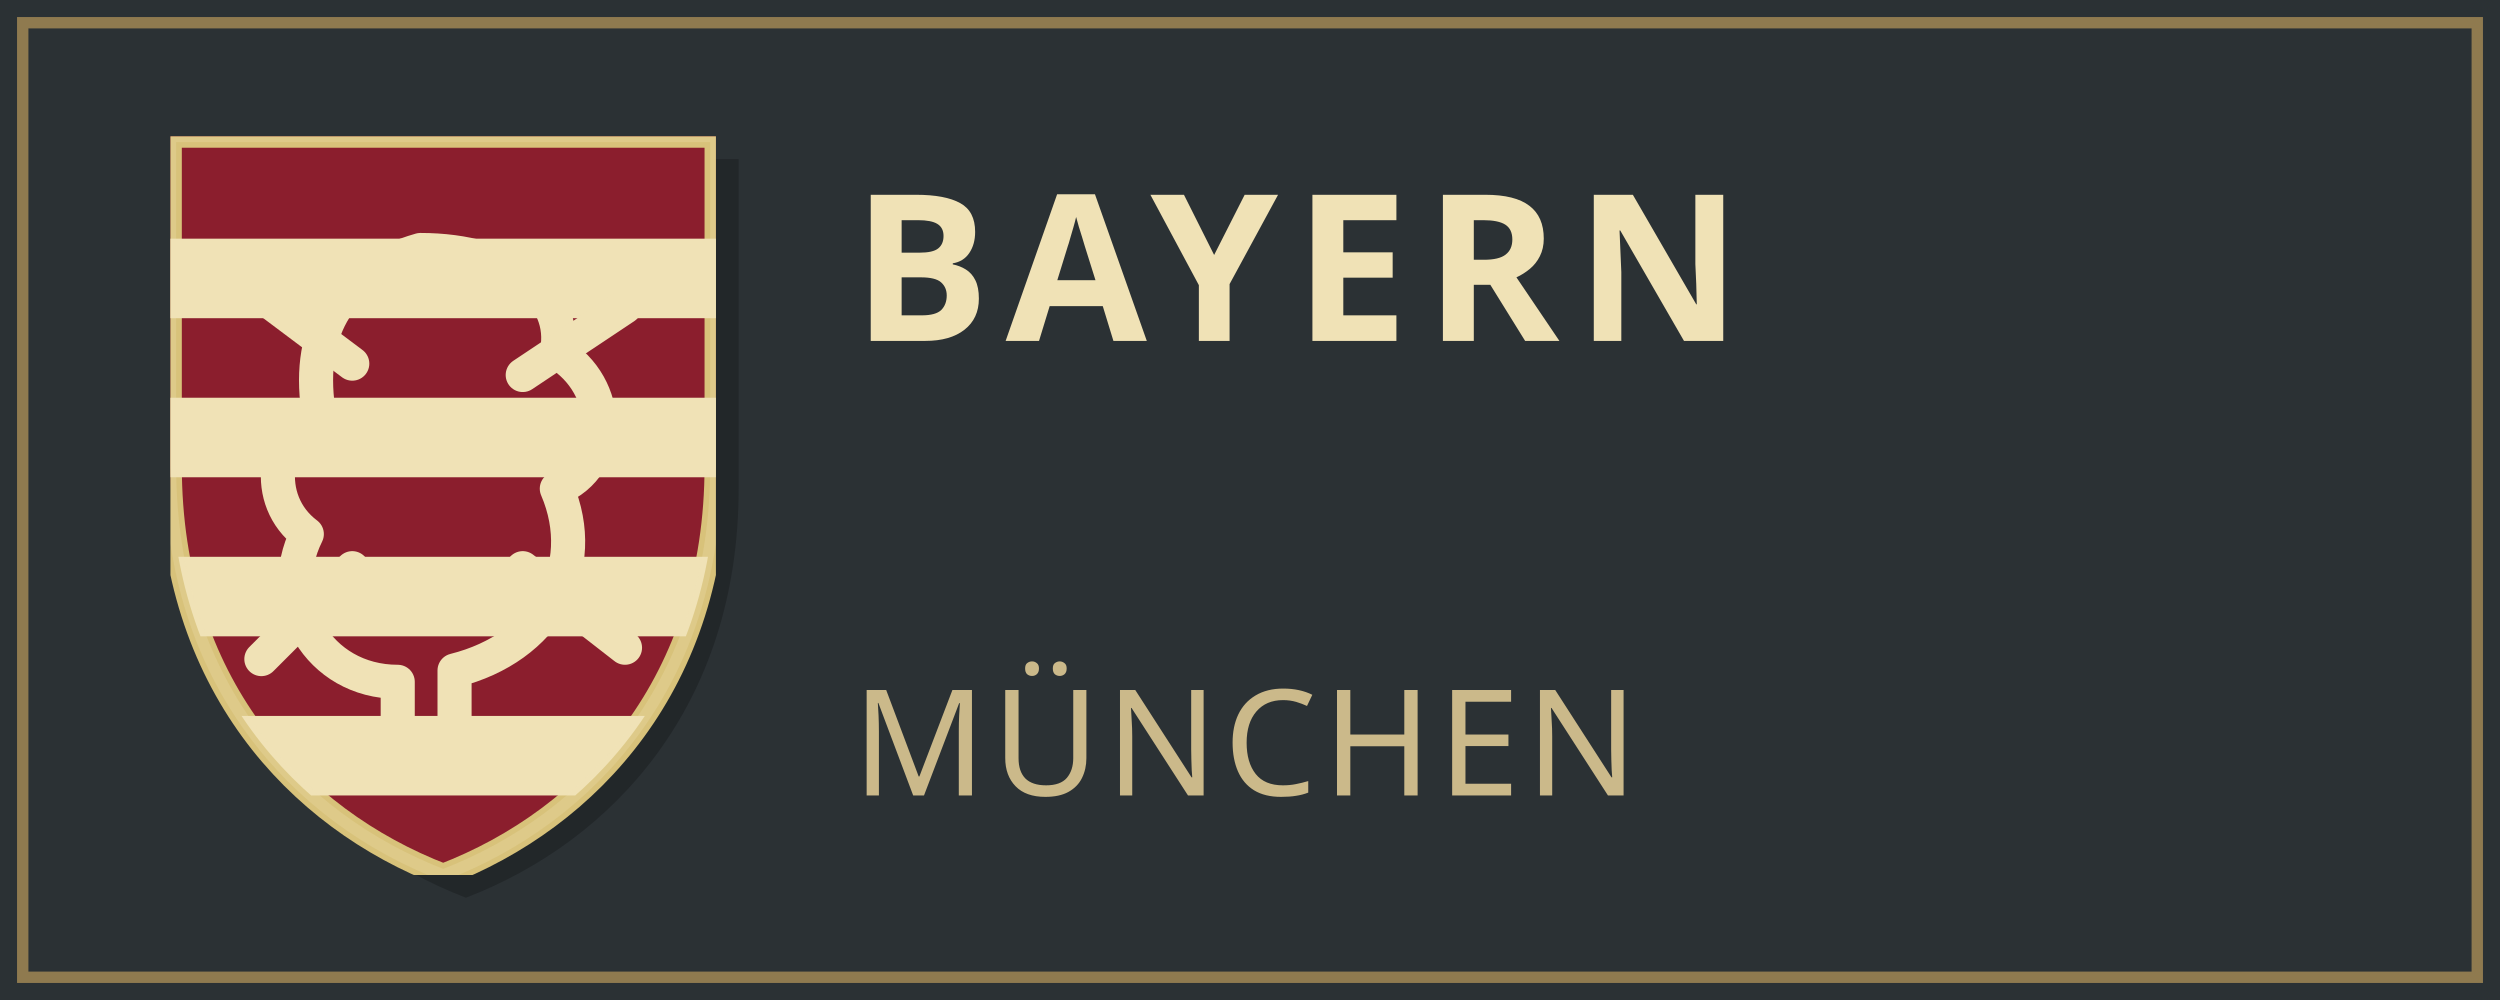
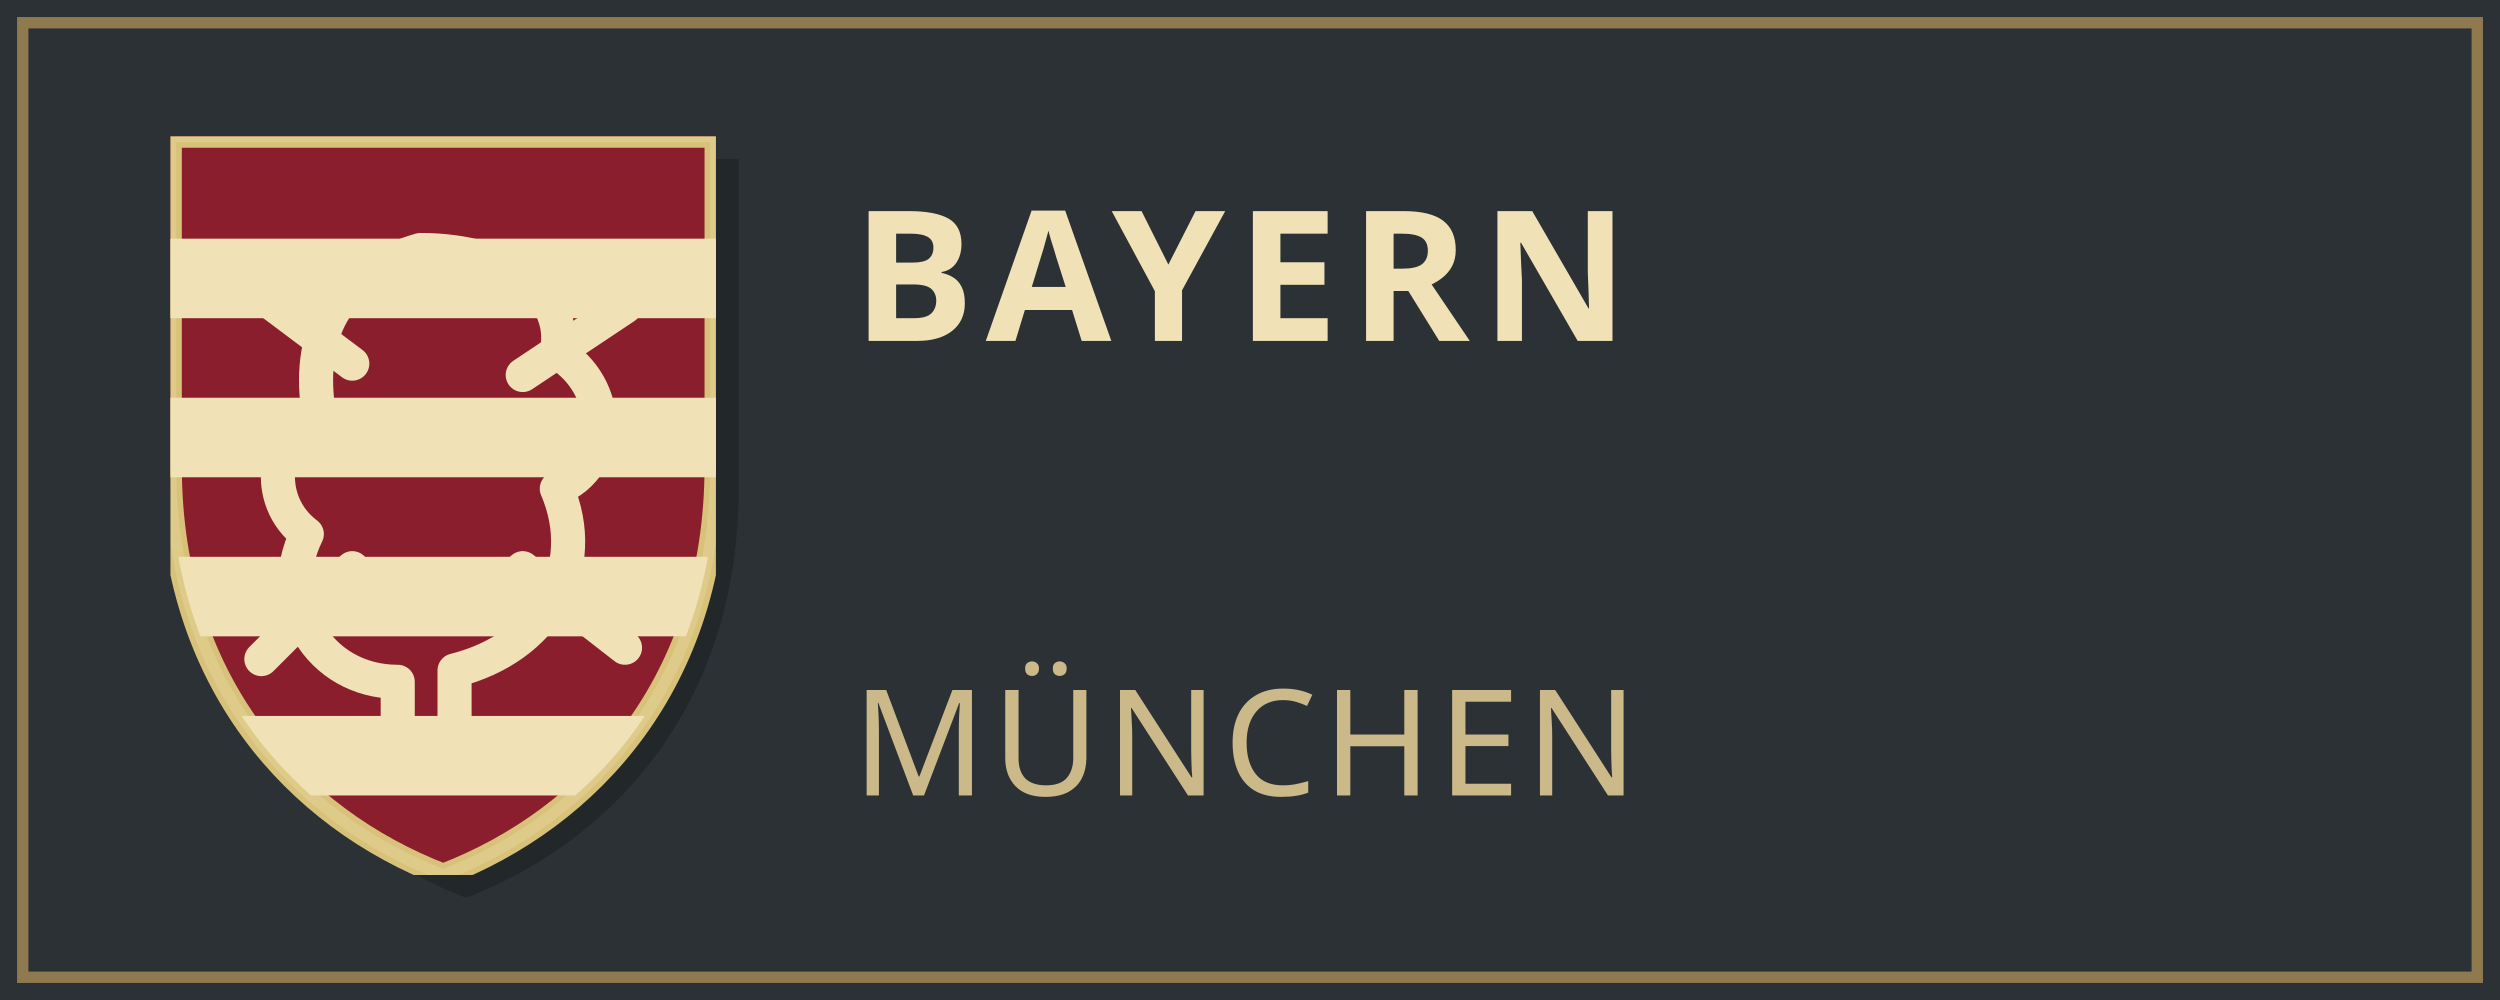
<svg xmlns="http://www.w3.org/2000/svg" width="220" height="88" viewBox="0 0 220 88">
  <defs>
    <symbol id="shield-base" viewBox="0 0 48 65">
      <path d="M0 0 H48 V29                C48 48 37 60 24 65                C11 60 0 48 0 29 Z" />
    </symbol>
    <symbol id="hessen-shield" viewBox="0 0 48 65">
      <use href="#shield-base" fill="#8B1E2D" stroke="#D8C27A" stroke-width="2" />
      <g clip-path="url(#shieldClip)">
        <rect x="0" y="9" width="48" height="7" fill="#F0E2B6" />
        <rect x="0" y="23" width="48" height="7" fill="#F0E2B6" />
        <rect x="0" y="37" width="48" height="7" fill="#F0E2B6" />
        <rect x="0" y="51" width="48" height="7" fill="#F0E2B6" />
        <path d="M22 10                  C15 12 12 17 13 24                  C9 26 8 32 12 35                  C9 41 13 48 20 48                  L20 56                  L25 56                  L25 47                  C33 45 37 38 34 31                  C39 29 39 22 34 19                  C35 14 30 10 22 10 Z" fill="none" stroke="#F0E2B6" stroke-width="3" stroke-linecap="round" stroke-linejoin="round" />
        <path d="M16 20 L8 14                  M31 21 L40 15                  M16 38 L8 46                  M31 38 L40 45" fill="none" stroke="#F0E2B6" stroke-width="3" stroke-linecap="round" />
      </g>
      <use href="#shield-base" fill="none" stroke="#F0E2B6" stroke-width="1" opacity="0.25" />
    </symbol>
    <clipPath id="shieldClip">
      <path d="M0 0 H48 V29                C48 48 37 60 24 65                C11 60 0 48 0 29 Z" />
    </clipPath>
  </defs>
  <rect x="0" y="0" width="220" height="88" fill="#2B3134" />
  <rect x="2" y="2" width="216" height="84" rx="0" fill="#2B3134" stroke="#8F7A4F" stroke-width="1" />
  <use href="#shield-base" x="17" y="14" width="48" height="65" fill="#111315" opacity="0.35" />
  <use href="#hessen-shield" x="15" y="12" width="48" height="65" />
-   <text x="75" y="30" font-family="Futura, 'Futura PT', 'Trebuchet MS', sans-serif" font-size="18" font-weight="700" letter-spacing="1.4" fill="#F0E2B6">
+   <text x="75" y="30" font-family="'D-DIN', 'DIN 1451', sans-serif" font-size="16" font-weight="700" letter-spacing="1" fill="#F0E2B6">
    BAYERN
  </text>
-   <text x="75" y="50" font-family="Futura, 'Futura PT', 'Trebuchet MS', sans-serif" font-size="18" font-weight="700" letter-spacing="1.4" fill="#F0E2B6">
+   <text x="75" y="50" font-family="'D-DIN', 'DIN 1451', sans-serif" font-size="16" font-weight="700" letter-spacing="1" fill="#F0E2B6">
    
  </text>
-   <text x="75" y="70" font-family="Futura, 'Futura PT', 'Trebuchet MS', sans-serif" font-size="13" font-weight="400" letter-spacing="0.5" fill="#CBB98A">
+   <text x="75" y="70" font-family="'D-DIN', 'DIN 1451', sans-serif" font-size="13" font-weight="400" letter-spacing="0.5" fill="#CBB98A">
    MÜNCHEN
  </text>
</svg>
